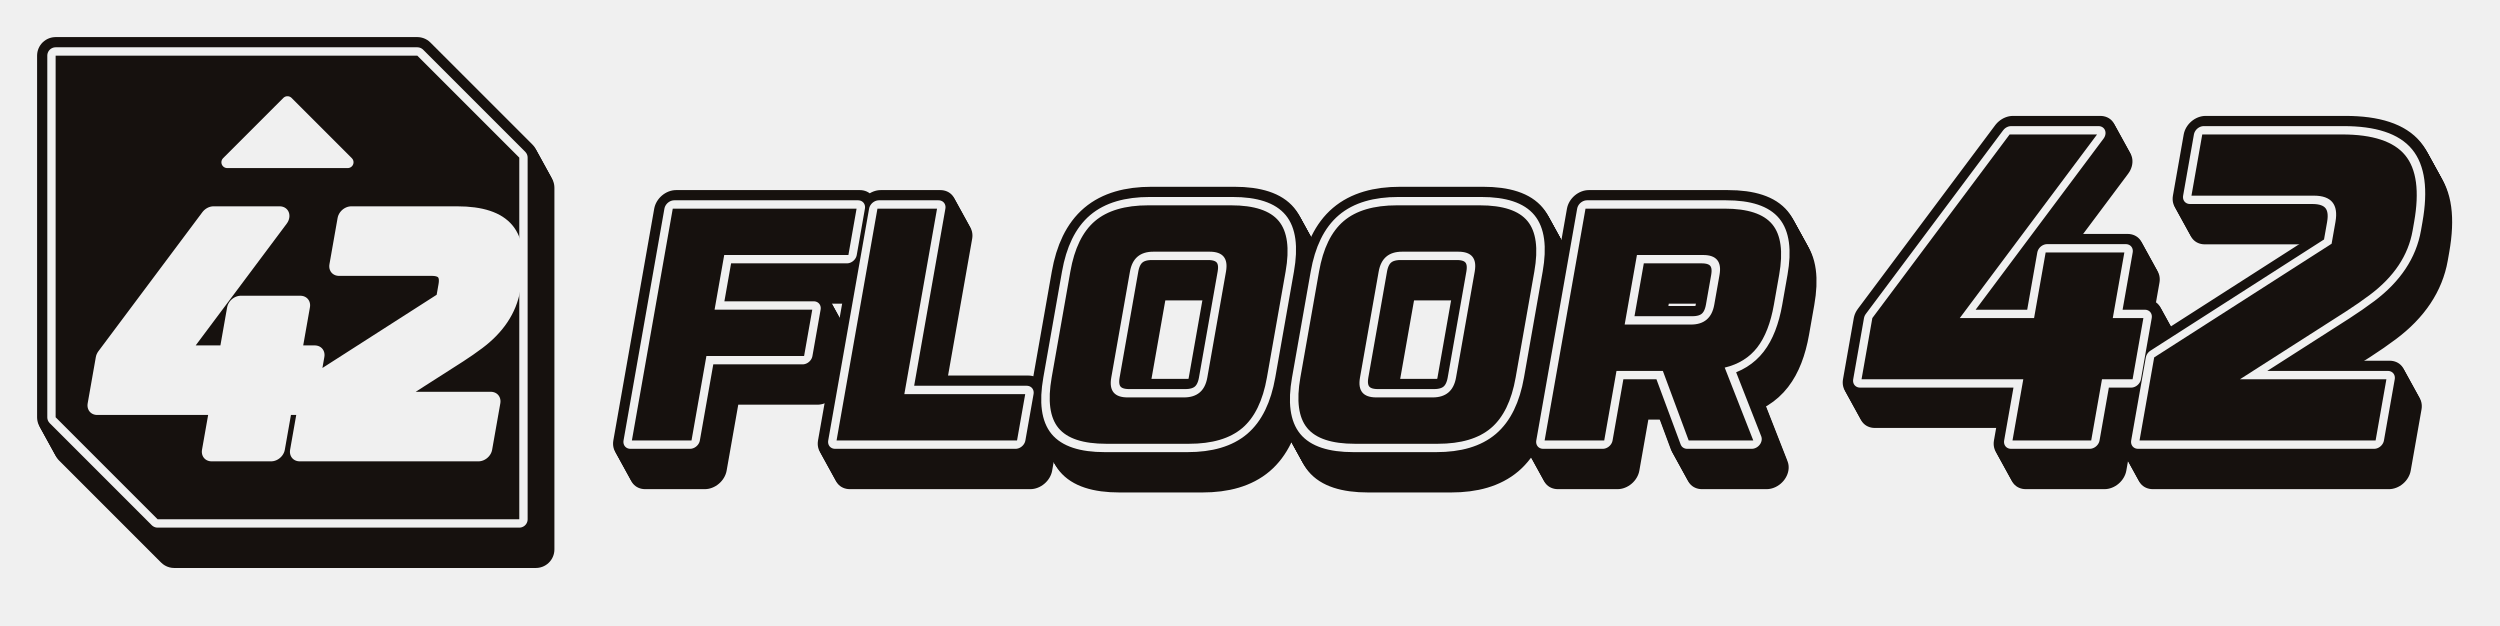
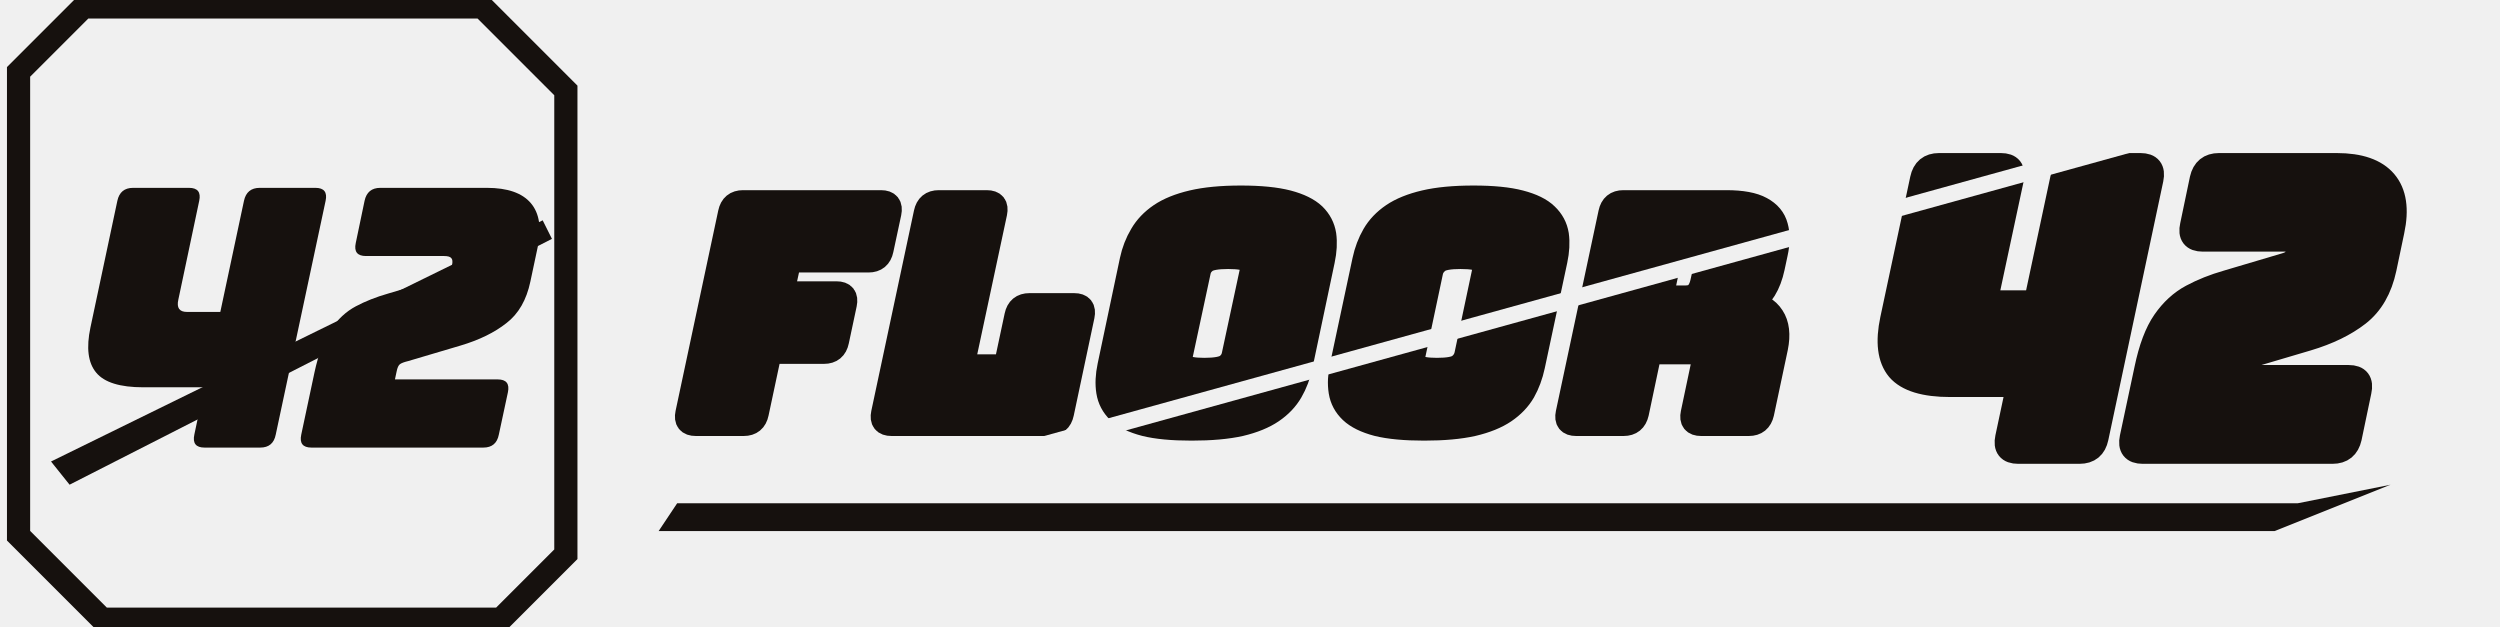
- <svg xmlns="http://www.w3.org/2000/svg" viewBox="-24 -24 1078.4 270" role="img" aria-label="Floor 42">
+ <svg xmlns="http://www.w3.org/2000/svg" viewBox="-8 -3 1078 270" role="img" aria-label="Floor 42">
  <defs>
-     <filter id="flek">
-       <feColorMatrix values="0 0 0 0 0 0 0 0 0 0 0 0 0 0 0 0 0 0 1 0" />
-     </filter>
-     <mask id="flekm" maskUnits="userSpaceOnUse" x="-500" y="-500" width="2000" height="2000">
-       <rect x="-500" y="-500" width="2000" height="2000" fill="#fff" />
-       <g filter="url(#flek)">
-         <path d="M100 20L126 46H74Z" fill="#FFD23F" stroke="#16110E" stroke-width="5" stroke-linejoin="round" paint-order="stroke" />
-         <path d="M55.71 -20H2.86V-40L37.14 -100H65.71L31.43 -40H55.71V-61.43H81.43V-40H91.43V-20H81.43V0H55.71ZM170.86 -68.57Q170.86 -56.43 160.57 -47.57Q157.43 -44.86 153.71 -42.14L123 -20H170.86V0H93.71V-27.14L145.14 -64.29V-71.43Q145.14 -80 136.57 -80H96.57V-100H142.29Q157.29 -100 164.07 -93.21Q170.86 -86.43 170.86 -71.43Z" transform="translate(12.43 170) skewX(-10)" fill="#FFD23F" stroke="#16110E" stroke-width="10" stroke-linejoin="round" paint-order="stroke" />
-         <g clip-path="url(#f42tile)">
-           <path d="M-10 196L204 92L206 100L-6 206Z" fill="#FFFFFF" opacity=".0" />
-         </g>
-       </g>
+     <linearGradient id="f42plate" x1="0" y1="0" x2=".3" y2="1">
+       <stop offset="0" stop-color="#26305A" />
+       <stop offset="1" stop-color="#0B0F1E" />
+     </linearGradient>
+     <radialGradient id="f42burst" cx=".5" cy=".5" r=".5">
+       <stop offset="0" stop-color="#FF7A2F" />
+       <stop offset=".7" stop-color="#FF3B4E" />
+       <stop offset="1" stop-color="#8A1030" />
+     </radialGradient>
+     <linearGradient id="f42gold" x1="0" y1="0" x2="0" y2="1">
+       <stop offset="0" stop-color="#FFF1A8" />
+       <stop offset=".55" stop-color="#FFD23F" />
+       <stop offset="1" stop-color="#F0A21C" />
+     </linearGradient>
+     <clipPath id="f42clip">
+       <path d="M28 0H200L236 36V236L208 264H36L0 228V28Z" />
+     </clipPath>
+     <mask id="f42cutE" maskUnits="userSpaceOnUse" x="-40" y="-40" width="340" height="340">
+       <rect x="-40" y="-40" width="340" height="340" fill="#fff" />
+       <path d="M-3588.5 1938.4L3619.5 -1532.1L3616.5 -1538.4L-3591.5 1932.1Z" fill="#000" />
+     </mask>
+     <mask id="f42cutW" maskUnits="userSpaceOnUse" x="240" y="-40" width="1078" height="340">
+       <rect x="240" y="-40" width="878" height="340" fill="#fff" />
+       <path d="M-3554.4 1297.3L4156.3 -834.5L4154.4 -841.3L-3556.3 1290.5Z" fill="#000" />
    </mask>
  </defs>
-   <g mask="url(#flekm)">
-     <defs>
-       <path id="fleA" d="M0 0H156L200 44V200H44L0 156Z" />
-       <path id="flep0" d="M0 0H156L200 44V200H44L0 156Z" />
-       <clipPath id="flec0">
-         <use href="#flep0" />
-       </clipPath>
-       <linearGradient id="fleg0" x1="0" y1="0" x2="0" y2="1">
-         <stop offset="0" stop-color="#000" />
-         <stop offset="1" stop-color="#000" />
-       </linearGradient>
-       <linearGradient id="flee" x1="0" y1="0" x2="0" y2="1">
-         <stop offset="0" stop-color="#000" />
-         <stop offset="1" stop-color="#000" />
-       </linearGradient>
-       <mask id="flem" maskUnits="userSpaceOnUse" x="-2000" y="-2000" width="6000" height="6000">
-         <rect x="-2000" y="-2000" width="6000" height="6000" fill="#fff" />
-         <use href="#fleA" fill="none" stroke="#000" stroke-width="7.2" stroke-linejoin="round" />
-       </mask>
-     </defs>
-     <g mask="url(#flem)" fill="#16110E" stroke="#16110E" stroke-width="16" stroke-linejoin="round">
-       <use href="#fleA" transform="translate(0 0)" />
-       <use href="#fleA" transform="translate(0.55 1)" />
-       <use href="#fleA" transform="translate(1.1 2)" />
-       <use href="#fleA" transform="translate(1.65 3)" />
-       <use href="#fleA" transform="translate(2.2 4)" />
-       <use href="#fleA" transform="translate(2.75 5)" />
-       <use href="#fleA" transform="translate(3.3 6)" />
-       <use href="#fleA" transform="translate(3.85 7)" />
-       <use href="#fleA" transform="translate(4.4 8)" />
-       <use href="#fleA" transform="translate(4.95 9)" />
-       <use href="#fleA" transform="translate(5.5 10)" />
-       <use href="#fleA" transform="translate(6.05 11)" />
-       <use href="#fleA" transform="translate(6.6 12)" />
-       <use href="#fleA" transform="translate(7.15 13)" />
+   <g transform="translate(0 0)">
+     <path d="M28 0H200L236 36V236L208 264H36L0 228V28Z" fill="none" stroke="#16110E" stroke-width="10" />
+   </g>
+   <g mask="url(#f42cutE)">
+     <g transform="translate(10.2 190.0)">
+       <path d="M69.9 -26H43.6Q28.5 -26 23.3 -32.3Q18 -38.6 20.8 -51.8L32.4 -106.4Q33.6 -112 39.2 -112H63.3Q68.9 -112 67.7 -106.4L58.7 -63.8Q57.5 -58.5 62.4 -58.5H76.8L87 -106.4Q88.2 -112 93.8 -112H117.8Q123.4 -112 122.2 -106.4L100.7 -5.6Q99.6 0 94 0H70Q64.4 0 65.6 -5.6ZM190.2 0H116.1Q110.5 0 111.7 -5.6L117.4 -32.4Q120 -44.5 124.5 -51Q129 -57.6 135.2 -60.9Q141.4 -64.2 149.1 -66.4L171.3 -73Q173.9 -73.7 175 -74.9Q176.1 -76.1 176.7 -78.6Q177.2 -80.9 176.4 -81.7Q175.7 -82.6 173.3 -82.6H139.6Q134 -82.6 135.2 -88.2L139 -106.4Q140.2 -112 145.8 -112H191.7Q205.1 -112 210.7 -105.4Q216.3 -98.8 213.6 -86.2L210.5 -71.6Q208 -59.7 200.2 -53.7Q192.5 -47.6 180.4 -44L157.8 -37.3Q155.3 -36.7 154.3 -36Q153.3 -35.3 152.8 -32.7L152.1 -29.4H196.4Q202 -29.4 200.8 -23.8L196.9 -5.6Q195.8 0 190.2 0Z" fill="#16110E" />
    </g>
-     <use href="#fleA" fill="#16110E" />
  </g>
-   <g transform="translate(240 166)">
-     <defs>
-       <path id="f4wA" d="M34.29 0H8.57V-100H87.86V-80H34.29V-56.43H76.43V-36.43H34.29ZM122.57 -20H174.71V0H96.86V-100H122.57ZM252 -72.86Q252 -81.43 243.43 -81.43H219.14Q210.57 -81.43 210.57 -72.86V-27.14Q210.57 -18.57 219.14 -18.57H243.43Q252 -18.57 252 -27.14ZM277.71 -27.14Q277.71 -12.14 270.93 -5.36Q264.14 1.43 249.14 1.43H213.43Q198.43 1.43 191.64 -5.36Q184.86 -12.14 184.86 -27.14V-72.86Q184.86 -87.86 191.64 -94.64Q198.43 -101.43 213.43 -101.43H249.14Q264.14 -101.43 270.93 -94.64Q277.71 -87.86 277.71 -72.86ZM359.29 -72.86Q359.29 -81.43 350.71 -81.43H326.43Q317.86 -81.43 317.86 -72.86V-27.14Q317.86 -18.57 326.43 -18.57H350.71Q359.29 -18.57 359.29 -27.14ZM385 -27.14Q385 -12.14 378.21 -5.36Q371.43 1.43 356.43 1.43H320.71Q305.71 1.43 298.93 -5.36Q292.14 -12.14 292.14 -27.14V-72.86Q292.14 -87.86 298.93 -94.64Q305.71 -101.43 320.71 -101.43H356.43Q371.43 -101.43 378.21 -94.64Q385 -87.86 385 -72.86ZM402.29 -100H462.29Q477.29 -100 484.07 -93.21Q490.86 -86.43 490.86 -71.43V-58.57Q490.86 -46.71 486.93 -40.14Q483 -33.57 474.43 -31.43L492.29 0H464.43L448 -30H428V0H402.29ZM465.14 -71.43Q465.14 -80 456.57 -80H428V-50H456.57Q465.14 -50 465.14 -58.57Z M604.11 -26.4H534.34V-52.8L579.6 -132H617.31L572.06 -52.8H604.11V-81.09H638.06V-52.8H651.26V-26.4H638.06V0H604.11ZM760.74 -90.51Q760.74 -74.49 747.17 -62.79Q743.02 -59.21 738.11 -55.63L697.57 -26.4H760.74V0H658.91V-35.83L726.8 -84.86V-94.29Q726.8 -105.6 715.49 -105.6H662.69V-132H723.03Q742.83 -132 751.79 -123.04Q760.74 -114.09 760.74 -94.29Z" transform="skewX(-10)" />
-       <path id="f4wp0" d="M34.29 0H8.57V-100H87.86V-80H34.29V-56.43H76.43V-36.43H34.29ZM122.57 -20H174.71V0H96.86V-100H122.57ZM252 -72.86Q252 -81.43 243.43 -81.43H219.14Q210.57 -81.43 210.57 -72.86V-27.14Q210.57 -18.57 219.14 -18.57H243.43Q252 -18.57 252 -27.14ZM277.71 -27.14Q277.71 -12.14 270.93 -5.36Q264.14 1.43 249.14 1.43H213.43Q198.43 1.43 191.64 -5.36Q184.86 -12.14 184.86 -27.14V-72.86Q184.86 -87.86 191.64 -94.64Q198.43 -101.43 213.43 -101.43H249.14Q264.14 -101.43 270.93 -94.64Q277.71 -87.86 277.71 -72.86ZM359.29 -72.86Q359.29 -81.43 350.71 -81.43H326.43Q317.86 -81.43 317.86 -72.86V-27.14Q317.86 -18.57 326.43 -18.57H350.71Q359.29 -18.57 359.29 -27.14ZM385 -27.14Q385 -12.14 378.21 -5.36Q371.43 1.43 356.43 1.43H320.71Q305.71 1.43 298.93 -5.36Q292.14 -12.14 292.14 -27.14V-72.86Q292.14 -87.86 298.93 -94.64Q305.71 -101.43 320.71 -101.43H356.43Q371.43 -101.43 378.21 -94.64Q385 -87.86 385 -72.86ZM402.29 -100H462.29Q477.29 -100 484.07 -93.21Q490.86 -86.43 490.86 -71.43V-58.57Q490.86 -46.71 486.93 -40.14Q483 -33.57 474.43 -31.43L492.29 0H464.43L448 -30H428V0H402.29ZM465.14 -71.43Q465.14 -80 456.57 -80H428V-50H456.57Q465.14 -50 465.14 -58.57Z" transform="skewX(-10)" />
-       <clipPath id="f4wc0">
-         <use href="#f4wp0" />
-       </clipPath>
-       <linearGradient id="f4wg0" x1="0" y1="0" x2="0" y2="1">
-         <stop offset="0" stop-color="#FFFFFF" />
-         <stop offset="0.55" stop-color="#F4EFE6" />
-         <stop offset="1" stop-color="#D9D2C5" />
-       </linearGradient>
-       <path id="f4wp1" d="M604.11 -26.4H534.34V-52.8L579.6 -132H617.31L572.06 -52.8H604.11V-81.09H638.06V-52.8H651.26V-26.4H638.06V0H604.11ZM760.74 -90.51Q760.74 -74.49 747.17 -62.79Q743.02 -59.21 738.11 -55.63L697.57 -26.4H760.74V0H658.91V-35.83L726.8 -84.86V-94.29Q726.8 -105.6 715.49 -105.6H662.69V-132H723.03Q742.83 -132 751.79 -123.04Q760.74 -114.09 760.74 -94.29Z" transform="skewX(-10)" />
-       <clipPath id="f4wc1">
-         <use href="#f4wp1" />
-       </clipPath>
-       <linearGradient id="f4wg1" x1="0" y1="0" x2="0" y2="1">
-         <stop offset="0" stop-color="#FFF09A" />
-         <stop offset="0.45" stop-color="#FFD23F" />
-         <stop offset="1" stop-color="#F59E0B" />
-       </linearGradient>
-       <linearGradient id="f4we" x1="0" y1="0" x2="0" y2="1">
-         <stop offset="0" stop-color="#3A4170" />
-         <stop offset="1" stop-color="#141833" />
-       </linearGradient>
-       <mask id="f4wm" maskUnits="userSpaceOnUse" x="-2000" y="-2000" width="6000" height="6000">
-         <rect x="-2000" y="-2000" width="6000" height="6000" fill="#fff" />
-         <use href="#f4wA" fill="none" stroke="#000" stroke-width="7.2" stroke-linejoin="round" />
-       </mask>
-     </defs>
-     <g mask="url(#f4wm)" fill="#16110E" stroke="#16110E" stroke-width="16" stroke-linejoin="round">
-       <use href="#f4wA" transform="translate(0 0)" />
-       <use href="#f4wA" transform="translate(0.55 1)" />
-       <use href="#f4wA" transform="translate(1.1 2)" />
-       <use href="#f4wA" transform="translate(1.65 3)" />
-       <use href="#f4wA" transform="translate(2.2 4)" />
-       <use href="#f4wA" transform="translate(2.75 5)" />
-       <use href="#f4wA" transform="translate(3.3 6)" />
-       <use href="#f4wA" transform="translate(3.85 7)" />
-       <use href="#f4wA" transform="translate(4.4 8)" />
-       <use href="#f4wA" transform="translate(4.95 9)" />
-       <use href="#f4wA" transform="translate(5.5 10)" />
-       <use href="#f4wA" transform="translate(6.05 11)" />
-       <use href="#f4wA" transform="translate(6.6 12)" />
-       <use href="#f4wA" transform="translate(7.15 13)" />
-     </g>
-     <use href="#f4wA" fill="#16110E" />
+   <path d="M14 196L226 92L230 100L22 206Z" fill="#16110E" fill-opacity="1" />
+   <g mask="url(#f42cutW)">
+     <path d="M312.7 180H292Q287.2 180 288.2 175.2L306.6 88.8Q307.6 84 312.4 84H371.9Q376.7 84 375.7 88.8L372.3 104.7Q371.3 109.5 366.5 109.5H332.5L329.5 123.3H352.7Q357.5 123.3 356.5 128.1L353.1 144.1Q352.1 148.9 347.3 148.9H324.1L318.5 175.2Q317.5 180 312.7 180ZM444.3 180H376.4Q371.6 180 372.6 175.2L391 88.8Q392 84 396.8 84H417.5Q422.3 84 421.3 88.8L407.2 154.8H425.5L430.1 133.2Q431.1 128.4 435.9 128.4H455.2Q460 128.4 459 133.2L450.1 175.2Q449.1 180 444.3 180ZM553 154.8Q551.7 160.9 548.8 165.9Q545.9 170.9 540.6 174.5Q535.3 178.1 526.9 180.1Q518.4 182 505.8 182Q493.3 182 485.7 180.1Q478 178.1 474.2 174.5Q470.5 170.9 469.7 165.9Q468.9 160.9 470.2 154.8L479.8 109.3Q481.1 103.2 484.1 98.2Q487 93.2 492.3 89.6Q497.6 86 506.1 84Q514.6 82 527.1 82Q539.6 82 547.3 84Q554.9 86 558.7 89.6Q562.4 93.2 563.2 98.2Q563.9 103.2 562.6 109.3ZM501.4 150Q500.9 152.7 502.5 154.5Q504.1 156.3 511.3 156.3Q518.6 156.3 521 154.5Q523.3 152.7 523.8 150L531.5 114.1Q532 111.5 530.5 109.7Q528.9 108 521.6 108Q514.4 108 512 109.7Q509.6 111.5 509.1 114.1ZM653.2 154.8Q651.9 160.9 649.1 165.9Q646.2 170.9 640.9 174.5Q635.6 178.1 627.1 180.1Q618.6 182 606.1 182Q593.6 182 585.9 180.1Q578.3 178.1 574.5 174.5Q570.7 170.9 569.9 165.9Q569.1 160.9 570.4 154.8L580.1 109.3Q581.4 103.2 584.3 98.2Q587.2 93.2 592.5 89.6Q597.8 86 606.3 84Q614.8 82 627.4 82Q639.9 82 647.5 84Q655.2 86 658.9 89.6Q662.7 93.2 663.5 98.2Q664.2 103.2 662.9 109.3ZM601.7 150Q601.1 152.7 602.8 154.5Q604.4 156.3 611.6 156.3Q618.9 156.3 621.2 154.5Q623.5 152.7 624.1 150L631.7 114.1Q632.3 111.5 630.7 109.7Q629.2 108 621.8 108Q614.6 108 612.3 109.7Q609.9 111.5 609.3 114.1ZM692.1 180H671.6Q666.8 180 667.8 175.2L686.2 88.8Q687.2 84 692 84H736.4Q746.4 84 751.5 86.8Q756.7 89.6 758 94.6Q759.4 99.6 757.9 106.3L756.6 112.4Q755.4 118 753 121.9Q750.6 125.7 745.9 127.6Q753.1 128.4 756.4 133.5Q759.7 138.5 758 146.9L752 175.2Q750.9 180 746.1 180H725.5Q720.7 180 721.7 175.2L726 154.8Q726.7 151.7 725.8 150.4Q725 149.1 722.2 149.1H703.5L698 175.2Q696.9 180 692.1 180ZM712.2 108 708.6 125.1H718.6Q722.1 125.1 723.7 123.3Q725.2 121.5 725.8 118.8L726.8 114.3Q727.3 111.6 726.5 109.8Q725.7 108 722.2 108Z" fill="none" stroke="#16110E" stroke-width="10" stroke-linejoin="round" />
+     <path d="M862.1 163.2H833Q816.3 163.2 810.4 156.3Q804.6 149.3 807.7 134.7L820.6 74.2Q821.9 68 828.1 68H854.8Q861 68 859.7 74.2L849.6 121.4Q848.4 127.2 853.7 127.2H869.7L881 74.2Q882.3 68 888.5 68H915Q921.2 68 919.9 74.2L896.2 185.8Q894.9 192 888.7 192H862.2Q856 192 857.3 185.8ZM997.8 192H915.9Q909.7 192 911 185.8L917.3 156.2Q920.1 142.7 925.1 135.5Q930.1 128.3 937 124.6Q943.9 120.9 952.3 118.5L976.9 111.2Q979.9 110.4 981.1 109.1Q982.3 107.8 982.9 105Q983.5 102.4 982.6 101.5Q981.8 100.5 979.2 100.5H941.8Q935.6 100.5 937 94.3L941.2 74.2Q942.6 68 948.8 68H999.6Q1014.4 68 1020.6 75.3Q1026.8 82.6 1023.8 96.6L1020.4 112.8Q1017.6 125.9 1009 132.6Q1000.4 139.3 987 143.3L962 150.7Q959.3 151.4 958.2 152.1Q957.1 152.9 956.4 155.8L955.7 159.4H1004.8Q1011 159.4 1009.6 165.7L1005.4 185.8Q1004 192 997.8 192Z" fill="none" stroke="#16110E" stroke-width="10" stroke-linejoin="round" />
+     <path d="M312.7 180H292Q287.2 180 288.2 175.2L306.6 88.8Q307.6 84 312.4 84H371.9Q376.7 84 375.7 88.8L372.3 104.7Q371.3 109.5 366.5 109.5H332.5L329.5 123.3H352.7Q357.5 123.3 356.5 128.1L353.1 144.1Q352.1 148.9 347.3 148.9H324.1L318.5 175.2Q317.5 180 312.7 180ZM444.3 180H376.4Q371.6 180 372.6 175.2L391 88.8Q392 84 396.8 84H417.5Q422.3 84 421.3 88.8L407.2 154.8H425.5L430.1 133.2Q431.1 128.4 435.9 128.4H455.2Q460 128.4 459 133.2L450.1 175.2Q449.1 180 444.3 180ZM553 154.8Q551.7 160.9 548.8 165.9Q545.9 170.9 540.6 174.5Q535.3 178.1 526.9 180.1Q518.4 182 505.8 182Q493.3 182 485.7 180.1Q478 178.1 474.2 174.5Q470.5 170.9 469.7 165.9Q468.9 160.9 470.2 154.8L479.8 109.3Q481.1 103.2 484.1 98.2Q487 93.2 492.3 89.6Q497.6 86 506.1 84Q514.6 82 527.1 82Q539.6 82 547.3 84Q554.9 86 558.7 89.6Q562.4 93.2 563.2 98.2Q563.9 103.2 562.6 109.3ZM501.4 150Q500.9 152.7 502.5 154.5Q504.1 156.3 511.3 156.3Q518.6 156.3 521 154.5Q523.3 152.7 523.8 150L531.5 114.1Q532 111.5 530.5 109.7Q528.9 108 521.6 108Q514.4 108 512 109.7Q509.6 111.5 509.1 114.1ZM653.2 154.8Q651.9 160.9 649.1 165.9Q646.2 170.9 640.9 174.5Q635.6 178.1 627.1 180.1Q618.6 182 606.1 182Q593.6 182 585.9 180.1Q578.3 178.1 574.5 174.5Q570.7 170.9 569.9 165.9Q569.1 160.9 570.4 154.8L580.1 109.3Q581.4 103.2 584.3 98.2Q587.2 93.2 592.5 89.6Q597.8 86 606.3 84Q614.8 82 627.4 82Q639.9 82 647.5 84Q655.2 86 658.9 89.6Q662.7 93.2 663.5 98.2Q664.2 103.2 662.9 109.3ZM601.7 150Q601.1 152.7 602.8 154.5Q604.4 156.3 611.6 156.3Q618.9 156.3 621.2 154.5Q623.5 152.7 624.1 150L631.7 114.1Q632.3 111.5 630.7 109.7Q629.2 108 621.8 108Q614.6 108 612.3 109.7Q609.9 111.5 609.3 114.1ZM692.1 180H671.6Q666.8 180 667.8 175.2L686.2 88.8Q687.2 84 692 84H736.4Q746.4 84 751.5 86.8Q756.7 89.6 758 94.6Q759.4 99.6 757.9 106.3L756.6 112.4Q755.4 118 753 121.9Q750.6 125.7 745.9 127.6Q753.1 128.4 756.4 133.5Q759.7 138.5 758 146.9L752 175.2Q750.9 180 746.1 180H725.5Q720.7 180 721.7 175.2L726 154.8Q726.7 151.7 725.8 150.4Q725 149.1 722.2 149.1H703.5L698 175.2Q696.9 180 692.1 180ZM712.2 108 708.6 125.1H718.6Q722.1 125.1 723.7 123.3Q725.2 121.5 725.8 118.8L726.8 114.3Q727.3 111.6 726.5 109.8Q725.7 108 722.2 108Z" fill="#16110E" />
+     <path d="M862.1 163.2H833Q816.3 163.2 810.4 156.3Q804.6 149.3 807.7 134.7L820.6 74.2Q821.9 68 828.1 68H854.8Q861 68 859.7 74.2L849.6 121.4Q848.4 127.2 853.7 127.2H869.7L881 74.2Q882.3 68 888.5 68H915Q921.2 68 919.9 74.2L896.2 185.8Q894.9 192 888.7 192H862.2Q856 192 857.3 185.8ZM997.8 192H915.9Q909.7 192 911 185.8L917.3 156.2Q920.1 142.7 925.1 135.5Q930.1 128.3 937 124.6Q943.9 120.9 952.3 118.5L976.9 111.2Q979.9 110.4 981.1 109.1Q982.3 107.8 982.9 105Q983.5 102.4 982.6 101.5Q981.8 100.5 979.2 100.5H941.8Q935.6 100.5 937 94.3L941.2 74.2Q942.6 68 948.8 68H999.6Q1014.4 68 1020.6 75.3Q1026.8 82.6 1023.8 96.6L1020.4 112.8Q1017.6 125.9 1009 132.6Q1000.4 139.3 987 143.3L962 150.7Q959.3 151.4 958.2 152.1Q957.1 152.9 956.4 155.8L955.7 159.4H1004.8Q1011 159.4 1009.6 165.7L1005.4 185.8Q1004 192 997.8 192Z" fill="#16110E" />
  </g>
+   <path d="M284 214H982.822L1022.822 206L972.822 226H276Z" fill="#16110E" />
</svg>
